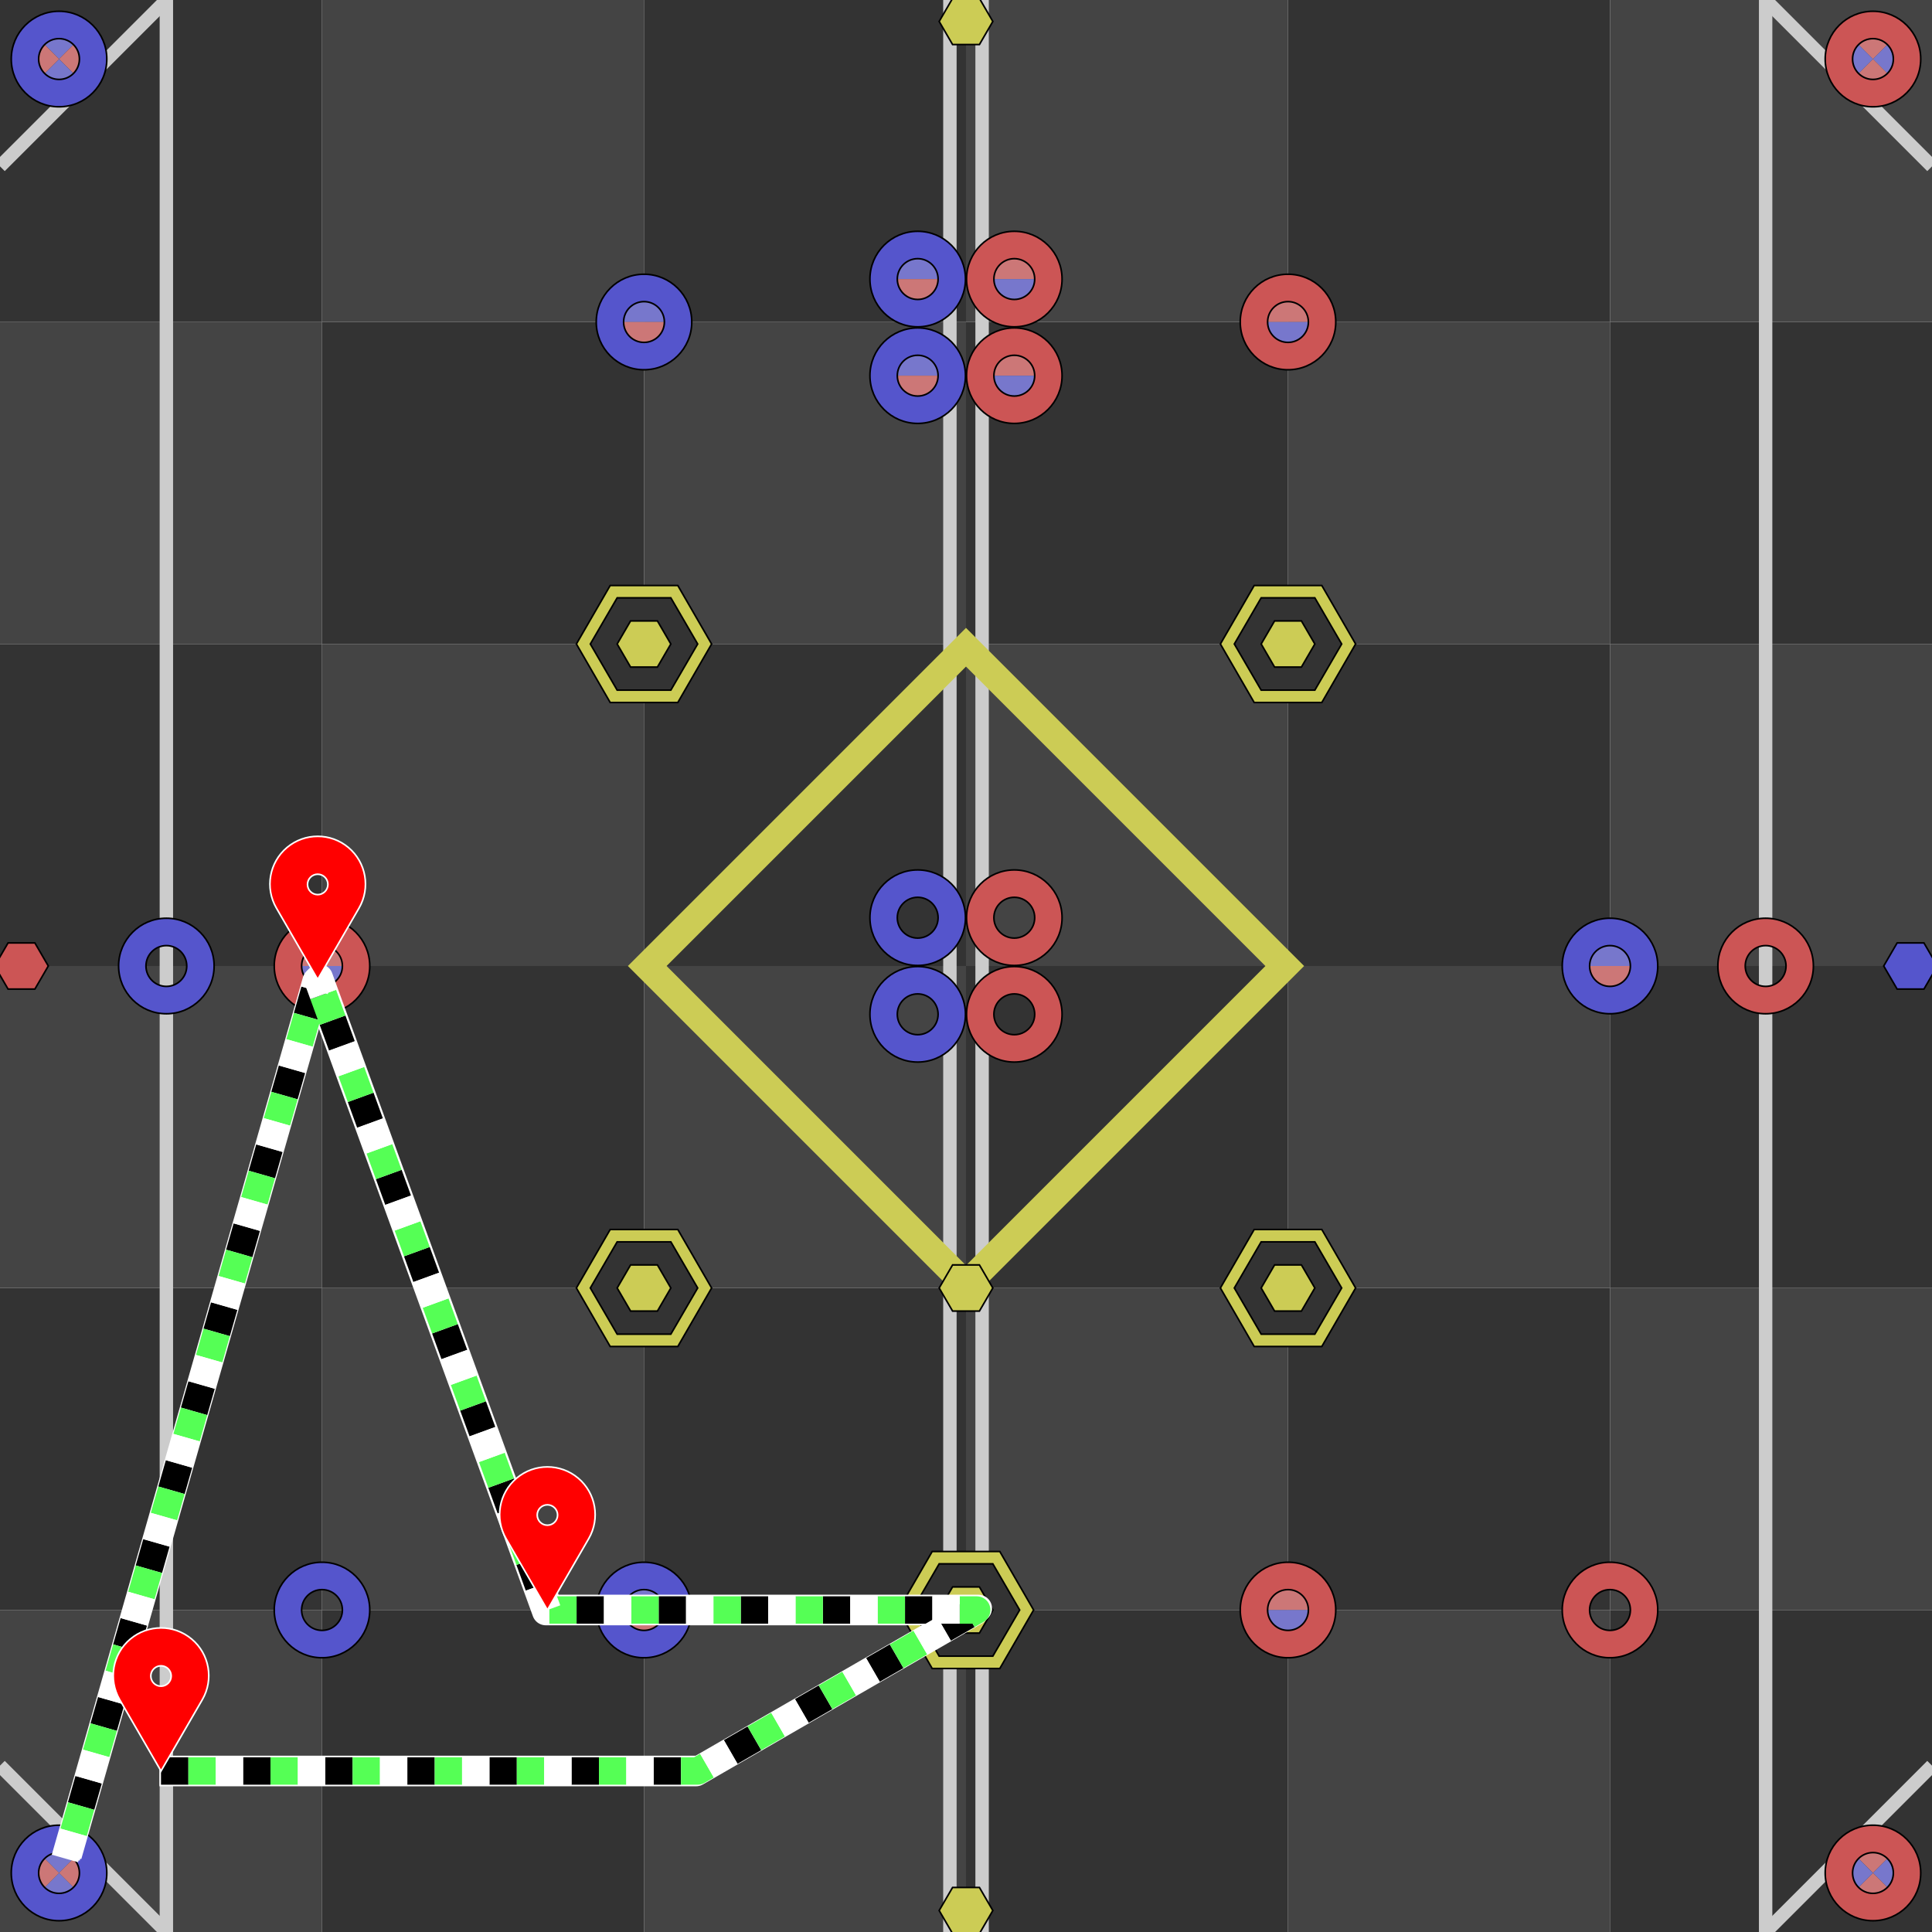
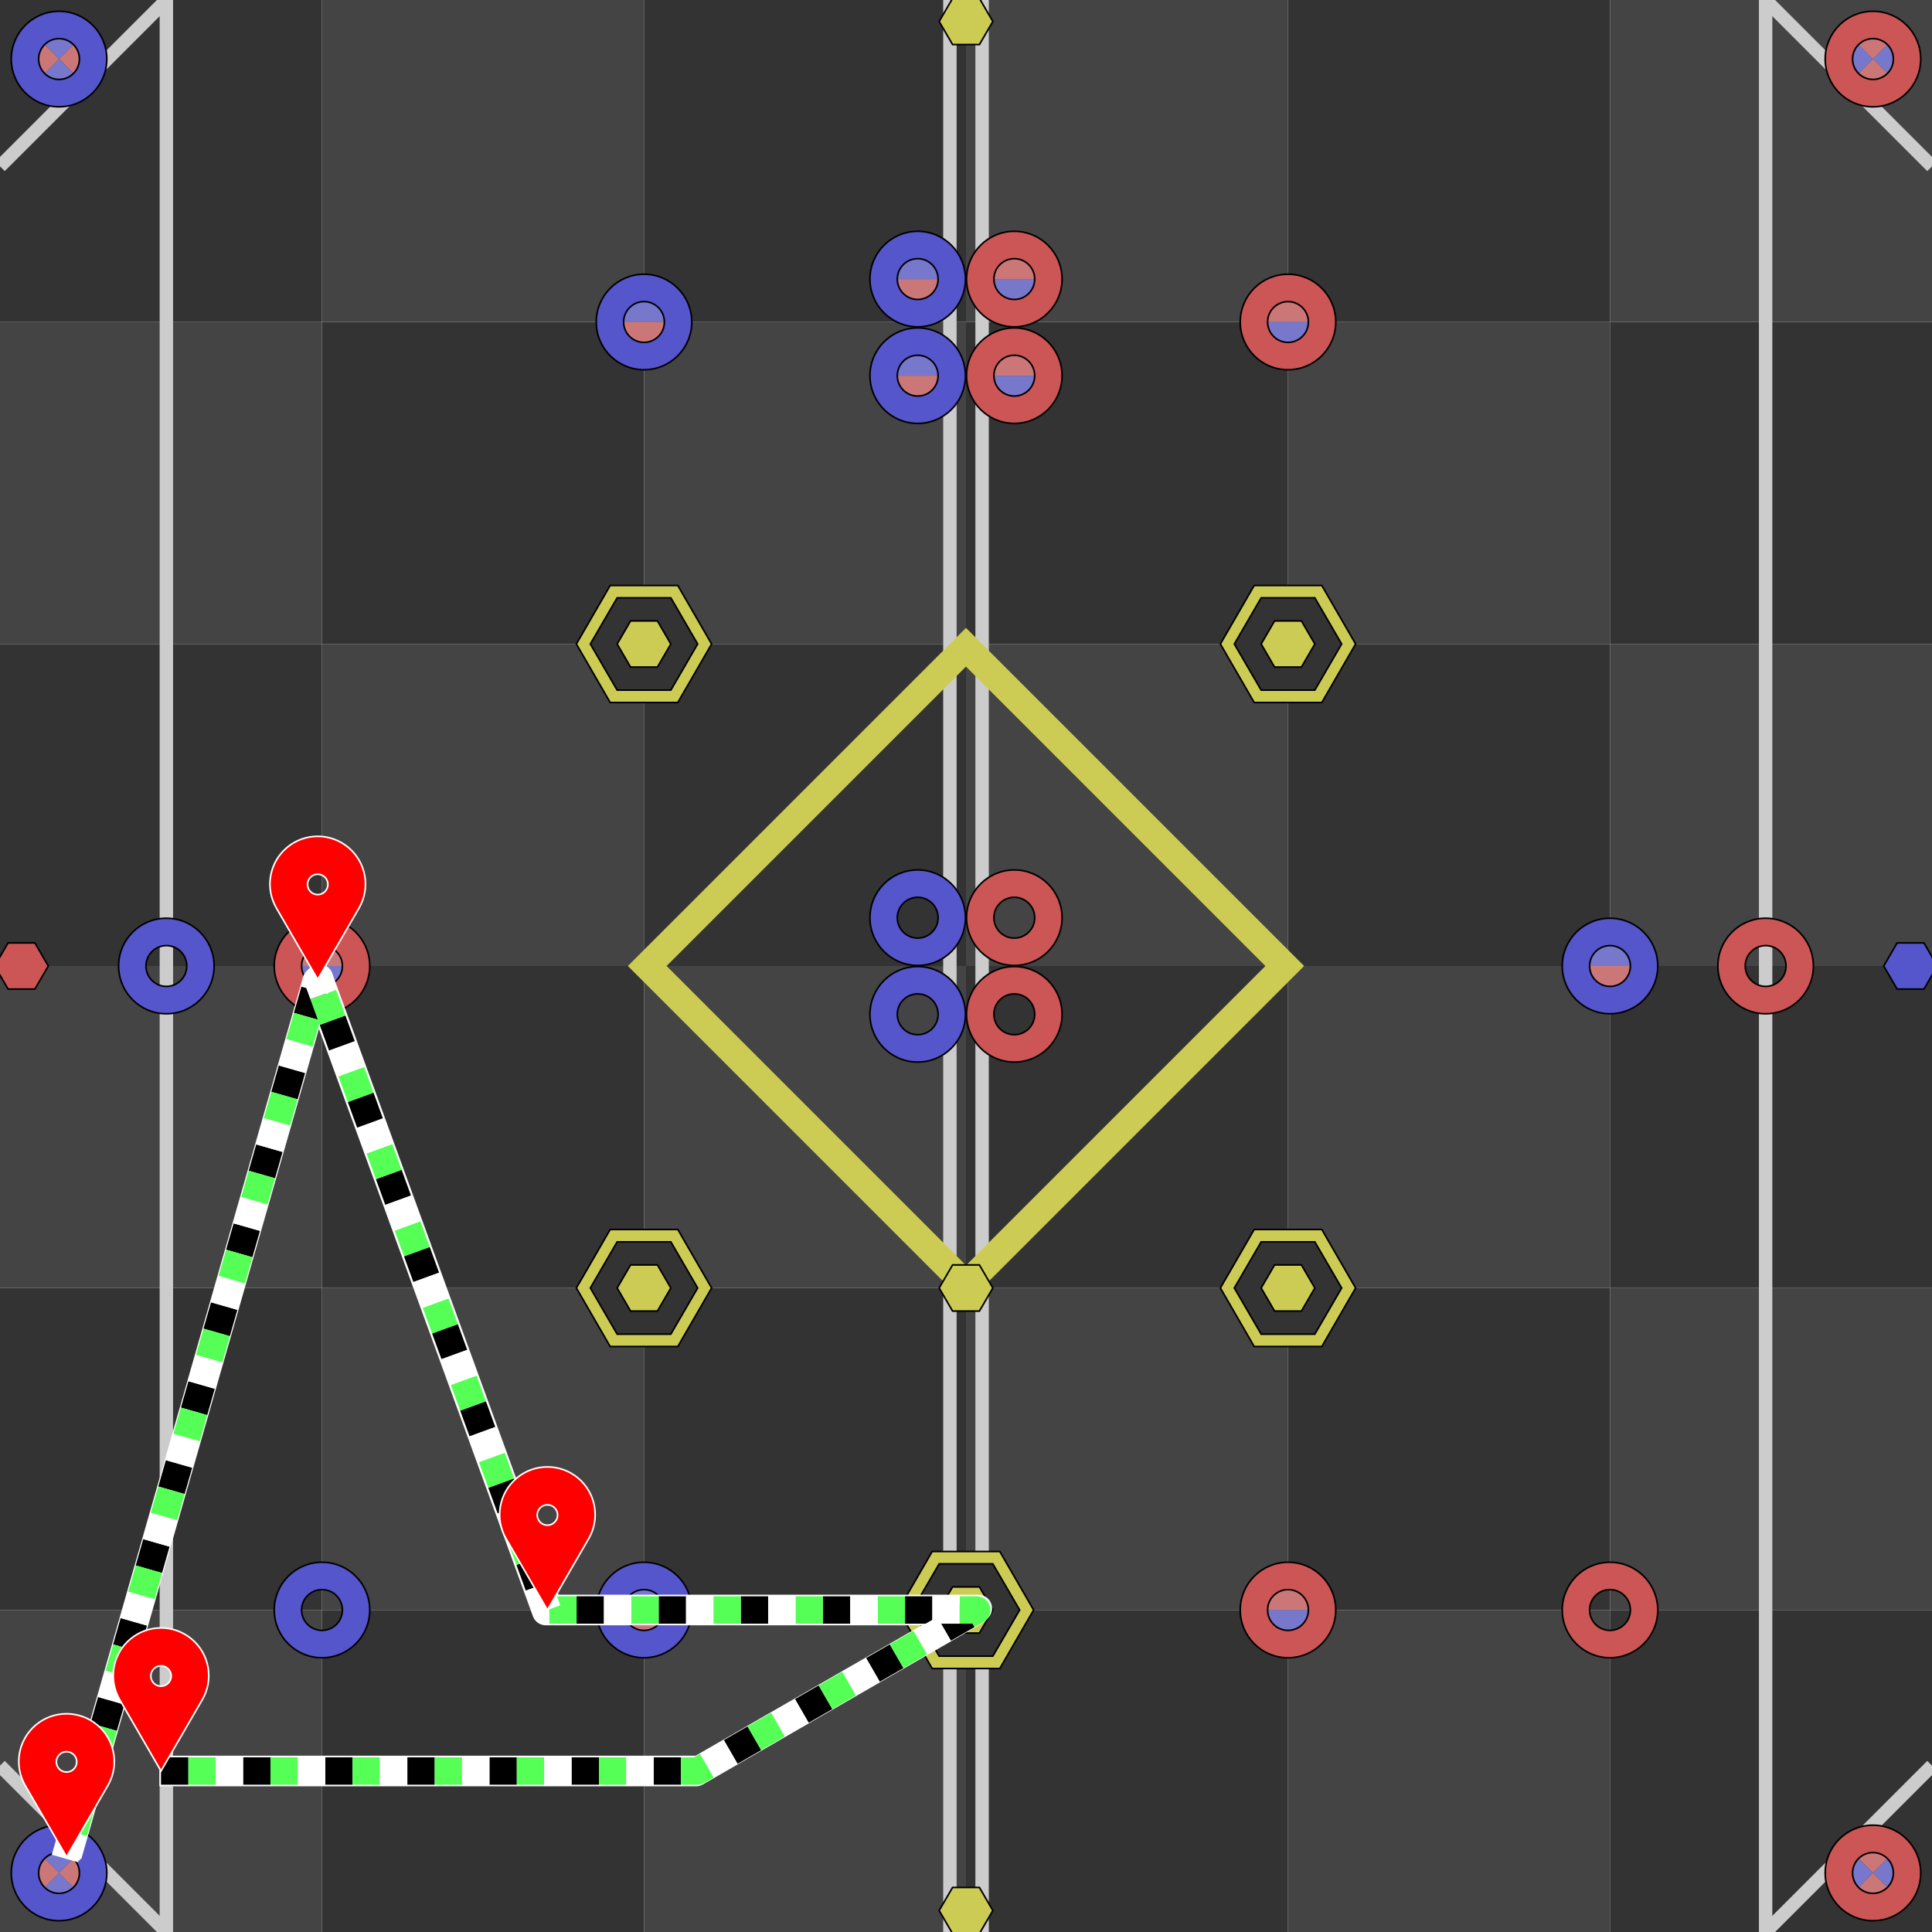
<svg xmlns="http://www.w3.org/2000/svg" version="1.1" width="600" height="600" viewBox="-1800 -1800 3600 3600">
  <g transform="scale(1, -1)">
    <rect x="-1800" y="-1800" width="600" height="600" fill="#444444" />
    <rect x="-1800" y="-1200" width="600" height="600" fill="#333333" />
    <rect x="-1800" y="-600" width="600" height="600" fill="#444444" />
    <rect x="-1800" y="0" width="600" height="600" fill="#333333" />
    <rect x="-1800" y="600" width="600" height="600" fill="#444444" />
    <rect x="-1800" y="1200" width="600" height="600" fill="#333333" />
    <rect x="-1200" y="-1800" width="600" height="600" fill="#333333" />
    <rect x="-1200" y="-1200" width="600" height="600" fill="#444444" />
    <rect x="-1200" y="-600" width="600" height="600" fill="#333333" />
    <rect x="-1200" y="0" width="600" height="600" fill="#444444" />
    <rect x="-1200" y="600" width="600" height="600" fill="#333333" />
    <rect x="-1200" y="1200" width="600" height="600" fill="#444444" />
    <rect x="-600" y="-1800" width="600" height="600" fill="#444444" />
    <rect x="-600" y="-1200" width="600" height="600" fill="#333333" />
    <rect x="-600" y="-600" width="600" height="600" fill="#444444" />
    <rect x="-600" y="0" width="600" height="600" fill="#333333" />
    <rect x="-600" y="600" width="600" height="600" fill="#444444" />
    <rect x="-600" y="1200" width="600" height="600" fill="#333333" />
    <rect x="0" y="-1800" width="600" height="600" fill="#333333" />
    <rect x="0" y="-1200" width="600" height="600" fill="#444444" />
    <rect x="0" y="-600" width="600" height="600" fill="#333333" />
    <rect x="0" y="0" width="600" height="600" fill="#444444" />
    <rect x="0" y="600" width="600" height="600" fill="#333333" />
    <rect x="0" y="1200" width="600" height="600" fill="#444444" />
    <rect x="600" y="-1800" width="600" height="600" fill="#444444" />
    <rect x="600" y="-1200" width="600" height="600" fill="#333333" />
    <rect x="600" y="-600" width="600" height="600" fill="#444444" />
    <rect x="600" y="0" width="600" height="600" fill="#333333" />
    <rect x="600" y="600" width="600" height="600" fill="#444444" />
    <rect x="600" y="1200" width="600" height="600" fill="#333333" />
    <rect x="1200" y="-1800" width="600" height="600" fill="#333333" />
    <rect x="1200" y="-1200" width="600" height="600" fill="#444444" />
    <rect x="1200" y="-600" width="600" height="600" fill="#333333" />
    <rect x="1200" y="0" width="600" height="600" fill="#444444" />
    <rect x="1200" y="600" width="600" height="600" fill="#333333" />
    <rect x="1200" y="1200" width="600" height="600" fill="#444444" />
    <line x1="-1490" y1="-1800" x2="-1490" y2="1800" stroke="#cccccc" stroke-width="25" />
    <line x1="-30" y1="-1800" x2="-30" y2="1800" stroke="#cccccc" stroke-width="25" />
    <line x1="30" y1="-1800" x2="30" y2="1800" stroke="#cccccc" stroke-width="25" />
    <line x1="1490" y1="-1800" x2="1490" y2="1800" stroke="#cccccc" stroke-width="25" />
    <line x1="-1800" y1="-1490" x2="-1490" y2="-1800" stroke="#cccccc" stroke-width="25" />
    <line x1="1800" y1="-1490" x2="1490" y2="-1800" stroke="#cccccc" stroke-width="25" />
    <line x1="-1800" y1="1490" x2="-1490" y2="1800" stroke="#cccccc" stroke-width="25" />
    <line x1="1800" y1="1490" x2="1490" y2="1800" stroke="#cccccc" stroke-width="25" />
    <rect x="-420" y="-420" width="840" height="840" transform="rotate(45)" stroke="#cccc55" fill="none" stroke-width="51" />
    <polygon points="-1710,0 -1735,43 -1785,43 -1810,0 -1785,-43 -1735,-43" fill="#cc5555" stroke="#000000" stroke-width="3" />
    <polygon points="1810,0 1785,43 1735,43 1710,0 1735,-43 1785,-43" fill="#5555cc" stroke="#000000" stroke-width="3" />
    <polygon points="50,1760 25,1803 -25,1803 -50,1760 -25,1717 25,1717" fill="#cccc55" stroke="#000000" stroke-width="3" />
    <polygon points="50,-600 25,-557 -25,-557 -50,-600 -25,-643 25,-643" fill="#cccc55" stroke="#000000" stroke-width="3" />
    <polygon points="50,-1760 25,-1717 -25,-1717 -50,-1760 -25,-1803 25,-1803" fill="#cccc55" stroke="#000000" stroke-width="3" />
    <polygon points="-474,600 -537,709 -663,709 -726,600 -663,491 -537,491" fill="#cccc55" stroke="#000000" stroke-width="3" />
    <polygon points="-500,600 -550,686 -650,686 -700,600 -650,514 -550,514" fill="#333333" stroke="#000000" stroke-width="3" />
    <polygon points="-550,600 -575,643 -625,643 -650,600 -625,557 -575,557" fill="#cccc55" stroke="#000000" stroke-width="3" />
    <polygon points="726,600 663,709 537,709 474,600 537,491 663,491" fill="#cccc55" stroke="#000000" stroke-width="3" />
    <polygon points="700,600 650,686 550,686 500,600 550,514 650,514" fill="#333333" stroke="#000000" stroke-width="3" />
    <polygon points="650,600 625,643 575,643 550,600 575,557 625,557" fill="#cccc55" stroke="#000000" stroke-width="3" />
    <polygon points="-474,-600 -537,-491 -663,-491 -726,-600 -663,-709 -537,-709" fill="#cccc55" stroke="#000000" stroke-width="3" />
    <polygon points="-500,-600 -550,-514 -650,-514 -700,-600 -650,-686 -550,-686" fill="#333333" stroke="#000000" stroke-width="3" />
    <polygon points="-550,-600 -575,-557 -625,-557 -650,-600 -625,-643 -575,-643" fill="#cccc55" stroke="#000000" stroke-width="3" />
    <polygon points="726,-600 663,-491 537,-491 474,-600 537,-709 663,-709" fill="#cccc55" stroke="#000000" stroke-width="3" />
    <polygon points="700,-600 650,-514 550,-514 500,-600 550,-686 650,-686" fill="#333333" stroke="#000000" stroke-width="3" />
    <polygon points="650,-600 625,-557 575,-557 550,-600 575,-643 625,-643" fill="#cccc55" stroke="#000000" stroke-width="3" />
    <polygon points="126,-1200 63,-1091 -63,-1091 -126,-1200 -63,-1309 63,-1309" fill="#cccc55" stroke="#000000" stroke-width="3" />
    <polygon points="100,-1200 50,-1114 -50,-1114 -100,-1200 -50,-1286 50,-1286" fill="#333333" stroke="#000000" stroke-width="3" />
    <polygon points="50,-1200 25,-1157 -25,-1157 -50,-1200 -25,-1243 25,-1243" fill="#cccc55" stroke="#000000" stroke-width="3" />
    <path d="M 1690,1690 l -63,63 a 89,89 0 0,0 126,0 z" fill="#cc7777" />
    <path d="M 1690,1690 l 63,63 a 89,89 0 0,0 0,-126 z" fill="#7777cc" />
    <path d="M 1690,1690 l 63,-63 a 89,89 0 0,0 -126,0 z" fill="#cc7777" />
    <path d="M 1690,1690 l -63,-63 a 89,89 0 0,0 0,126 z" fill="#7777cc" />
    <path d="M 1601,1690 a 89 89 0 0 0 178 0 a 89 89 0 0 0 -178 0 z m 51 0 a 38 38 0 0 0 76 0 a 38 38 0 0 0 -76 0 z" fill="#cc5555" stroke="#000000" stroke-width="3" fill-rule="evenodd" />
    <path d="M 1690,-1690 l -63,63 a 89,89 0 0,0 126,0 z" fill="#cc7777" />
    <path d="M 1690,-1690 l 63,63 a 89,89 0 0,0 0,-126 z" fill="#7777cc" />
    <path d="M 1690,-1690 l 63,-63 a 89,89 0 0,0 -126,0 z" fill="#cc7777" />
    <path d="M 1690,-1690 l -63,-63 a 89,89 0 0,0 0,126 z" fill="#7777cc" />
    <path d="M 1601,-1690 a 89 89 0 0 0 178 0 a 89 89 0 0 0 -178 0 z m 51 0 a 38 38 0 0 0 76 0 a 38 38 0 0 0 -76 0 z" fill="#cc5555" stroke="#000000" stroke-width="3" fill-rule="evenodd" />
    <path d="M -1690,1690 l -63,63 a 89,89 0 0,0 126,0 z" fill="#7777cc" />
    <path d="M -1690,1690 l 63,63 a 89,89 0 0,0 0,-126 z" fill="#cc7777" />
    <path d="M -1690,1690 l 63,-63 a 89,89 0 0,0 -126,0 z" fill="#7777cc" />
    <path d="M -1690,1690 l -63,-63 a 89,89 0 0,0 0,126 z" fill="#cc7777" />
    <path d="M -1779,1690 a 89 89 0 0 0 178 0 a 89 89 0 0 0 -178 0 z m 51 0 a 38 38 0 0 0 76 0 a 38 38 0 0 0 -76 0 z" fill="#5555cc" stroke="#000000" stroke-width="3" fill-rule="evenodd" />
    <path d="M -1690,-1690 l -63,63 a 89,89 0 0,0 126,0 z" fill="#7777cc" />
    <path d="M -1690,-1690 l 63,63 a 89,89 0 0,0 0,-126 z" fill="#cc7777" />
    <path d="M -1690,-1690 l 63,-63 a 89,89 0 0,0 -126,0 z" fill="#7777cc" />
    <path d="M -1690,-1690 l -63,-63 a 89,89 0 0,0 0,126 z" fill="#cc7777" />
    <path d="M -1779,-1690 a 89 89 0 0 0 178 0 a 89 89 0 0 0 -178 0 z m 51 0 a 38 38 0 0 0 76 0 a 38 38 0 0 0 -76 0 z" fill="#5555cc" stroke="#000000" stroke-width="3" fill-rule="evenodd" />
    <path d="M 1,1280 a 89,89 0 1,0 178,0" fill="#cc7777" />
    <path d="M 1,1280 a 89,89 0 1,1 178,0" fill="#7777cc" />
    <path d="M 1,1280 a 89 89 0 0 0 178 0 a 89 89 0 0 0 -178 0 z m 51 0 a 38 38 0 0 0 76 0 a 38 38 0 0 0 -76 0 z" fill="#cc5555" stroke="#000000" stroke-width="3" fill-rule="evenodd" />
    <path d="M 511,1200 a 89,89 0 1,0 178,0" fill="#cc7777" />
    <path d="M 511,1200 a 89,89 0 1,1 178,0" fill="#7777cc" />
    <path d="M 511,1200 a 89 89 0 0 0 178 0 a 89 89 0 0 0 -178 0 z m 51 0 a 38 38 0 0 0 76 0 a 38 38 0 0 0 -76 0 z" fill="#cc5555" stroke="#000000" stroke-width="3" fill-rule="evenodd" />
    <path d="M 1,1100 a 89,89 0 1,0 178,0" fill="#cc7777" />
    <path d="M 1,1100 a 89,89 0 1,1 178,0" fill="#7777cc" />
    <path d="M 1,1100 a 89 89 0 0 0 178 0 a 89 89 0 0 0 -178 0 z m 51 0 a 38 38 0 0 0 76 0 a 38 38 0 0 0 -76 0 z" fill="#cc5555" stroke="#000000" stroke-width="3" fill-rule="evenodd" />
    <path d="M -1289,0 a 89,89 0 1,0 178,0" fill="#cc7777" />
    <path d="M -1289,0 a 89,89 0 1,1 178,0" fill="#7777cc" />
    <path d="M -1289,0 a 89 89 0 0 0 178 0 a 89 89 0 0 0 -178 0 z m 51 0 a 38 38 0 0 0 76 0 a 38 38 0 0 0 -76 0 z" fill="#cc5555" stroke="#000000" stroke-width="3" fill-rule="evenodd" />
    <path d="M 511,-1200 a 89,89 0 1,0 178,0" fill="#cc7777" />
    <path d="M 511,-1200 a 89,89 0 1,1 178,0" fill="#7777cc" />
    <path d="M 511,-1200 a 89 89 0 0 0 178 0 a 89 89 0 0 0 -178 0 z m 51 0 a 38 38 0 0 0 76 0 a 38 38 0 0 0 -76 0 z" fill="#cc5555" stroke="#000000" stroke-width="3" fill-rule="evenodd" />
    <path d="M -179,1280 a 89,89 0 1,0 178,0" fill="#7777cc" />
    <path d="M -179,1280 a 89,89 0 1,1 178,0" fill="#cc7777" />
    <path d="M -179,1280 a 89 89 0 0 0 178 0 a 89 89 0 0 0 -178 0 z m 51 0 a 38 38 0 0 0 76 0 a 38 38 0 0 0 -76 0 z" fill="#5555cc" stroke="#000000" stroke-width="3" fill-rule="evenodd" />
    <path d="M -689,1200 a 89,89 0 1,0 178,0" fill="#7777cc" />
    <path d="M -689,1200 a 89,89 0 1,1 178,0" fill="#cc7777" />
    <path d="M -689,1200 a 89 89 0 0 0 178 0 a 89 89 0 0 0 -178 0 z m 51 0 a 38 38 0 0 0 76 0 a 38 38 0 0 0 -76 0 z" fill="#5555cc" stroke="#000000" stroke-width="3" fill-rule="evenodd" />
    <path d="M -179,1100 a 89,89 0 1,0 178,0" fill="#7777cc" />
    <path d="M -179,1100 a 89,89 0 1,1 178,0" fill="#cc7777" />
    <path d="M -179,1100 a 89 89 0 0 0 178 0 a 89 89 0 0 0 -178 0 z m 51 0 a 38 38 0 0 0 76 0 a 38 38 0 0 0 -76 0 z" fill="#5555cc" stroke="#000000" stroke-width="3" fill-rule="evenodd" />
    <path d="M 1111,0 a 89,89 0 1,0 178,0" fill="#7777cc" />
    <path d="M 1111,0 a 89,89 0 1,1 178,0" fill="#cc7777" />
    <path d="M 1111,0 a 89 89 0 0 0 178 0 a 89 89 0 0 0 -178 0 z m 51 0 a 38 38 0 0 0 76 0 a 38 38 0 0 0 -76 0 z" fill="#5555cc" stroke="#000000" stroke-width="3" fill-rule="evenodd" />
    <path d="M -689,-1200 a 89,89 0 1,0 178,0" fill="#7777cc" />
    <path d="M -689,-1200 a 89,89 0 1,1 178,0" fill="#cc7777" />
    <path d="M -689,-1200 a 89 89 0 0 0 178 0 a 89 89 0 0 0 -178 0 z m 51 0 a 38 38 0 0 0 76 0 a 38 38 0 0 0 -76 0 z" fill="#5555cc" stroke="#000000" stroke-width="3" fill-rule="evenodd" />
    <path d="M 1,90 a 89 89 0 0 0 178 0 a 89 89 0 0 0 -178 0 z m 51 0 a 38 38 0 0 0 76 0 a 38 38 0 0 0 -76 0 z" fill="#cc5555" stroke="#000000" stroke-width="3" fill-rule="evenodd" />
    <path d="M 1401,0 a 89 89 0 0 0 178 0 a 89 89 0 0 0 -178 0 z m 51 0 a 38 38 0 0 0 76 0 a 38 38 0 0 0 -76 0 z" fill="#cc5555" stroke="#000000" stroke-width="3" fill-rule="evenodd" />
    <path d="M 1,-90 a 89 89 0 0 0 178 0 a 89 89 0 0 0 -178 0 z m 51 0 a 38 38 0 0 0 76 0 a 38 38 0 0 0 -76 0 z" fill="#cc5555" stroke="#000000" stroke-width="3" fill-rule="evenodd" />
    <path d="M 1111,-1200 a 89 89 0 0 0 178 0 a 89 89 0 0 0 -178 0 z m 51 0 a 38 38 0 0 0 76 0 a 38 38 0 0 0 -76 0 z" fill="#cc5555" stroke="#000000" stroke-width="3" fill-rule="evenodd" />
    <path d="M -179,90 a 89 89 0 0 0 178 0 a 89 89 0 0 0 -178 0 z m 51 0 a 38 38 0 0 0 76 0 a 38 38 0 0 0 -76 0 z" fill="#5555cc" stroke="#000000" stroke-width="3" fill-rule="evenodd" />
    <path d="M -1579,0 a 89 89 0 0 0 178 0 a 89 89 0 0 0 -178 0 z m 51 0 a 38 38 0 0 0 76 0 a 38 38 0 0 0 -76 0 z" fill="#5555cc" stroke="#000000" stroke-width="3" fill-rule="evenodd" />
    <path d="M -179,-90 a 89 89 0 0 0 178 0 a 89 89 0 0 0 -178 0 z m 51 0 a 38 38 0 0 0 76 0 a 38 38 0 0 0 -76 0 z" fill="#5555cc" stroke="#000000" stroke-width="3" fill-rule="evenodd" />
    <path d="M -1289,-1200 a 89 89 0 0 0 178 0 a 89 89 0 0 0 -178 0 z m 51 0 a 38 38 0 0 0 76 0 a 38 38 0 0 0 -76 0 z" fill="#5555cc" stroke="#000000" stroke-width="3" fill-rule="evenodd" />
    <polyline points="-1497,-1497 -497,-1497 23,-1197 -777,-1197 -1205,-22 -1673,-1657" fill="none" stroke="#ffffff" stroke-width="51" stroke-linejoin="round" />
    <polyline points="-1503,-1503 -503,-1503 17,-1203 -783,-1203 -1211,-28 -1679,-1663" fill="none" stroke="#ffffff" stroke-width="51" stroke-linejoin="round" />
    <polyline points="-1500,-1500 -500,-1500 20,-1200 -780,-1200 -1208,-25 -1676,-1660" fill="none" stroke="#000000" stroke-width="51" stroke-dasharray="51,102" stroke-linejoin="round" />
    <polyline points="-1500,-1500 -500,-1500 20,-1200 -780,-1200 -1208,-25 -1676,-1660" fill="none" stroke="#55ff55" stroke-width="51" stroke-dasharray="51,102" stroke-dashoffset="102" stroke-linejoin="round" />
    <polyline points="-1500,-1500 -500,-1500 20,-1200 -780,-1200 -1208,-25 -1676,-1660" fill="none" stroke="#ffffff" stroke-width="51" stroke-dasharray="51,102" stroke-dashoffset="51" stroke-linejoin="round" />
    <path d="M -1500,-1500 l -77 133 a 89 89 0 1 0 154 0 z m -19 177 a 19 19 0 0 0 38 0 a 19 19 0 0 0 -38 0 z" fill="#ff0000" stroke="#ffffff" stroke-width="3" fill-rule="evenodd" />
    <path d="M -780,-1200 l -77 133 a 89 89 0 1 0 154 0 z m -19 177 a 19 19 0 0 0 38 0 a 19 19 0 0 0 -38 0 z" fill="#ff0000" stroke="#ffffff" stroke-width="3" fill-rule="evenodd" />
    <path d="M -1208,-25 l -77 133 a 89 89 0 1 0 154 0 z m -19 177 a 19 19 0 0 0 38 0 a 19 19 0 0 0 -38 0 z" fill="#ff0000" stroke="#ffffff" stroke-width="3" fill-rule="evenodd" />
+     <path d="M -1676,-1660 l -77 133 a 89 89 0 1 0 154 0 z m -19 177 a 19 19 0 0 0 38 0 a 19 19 0 0 0 -38 0 z" fill="#ff0000" stroke="#ffffff" stroke-width="3" fill-rule="evenodd" />
  </g>
</svg>
